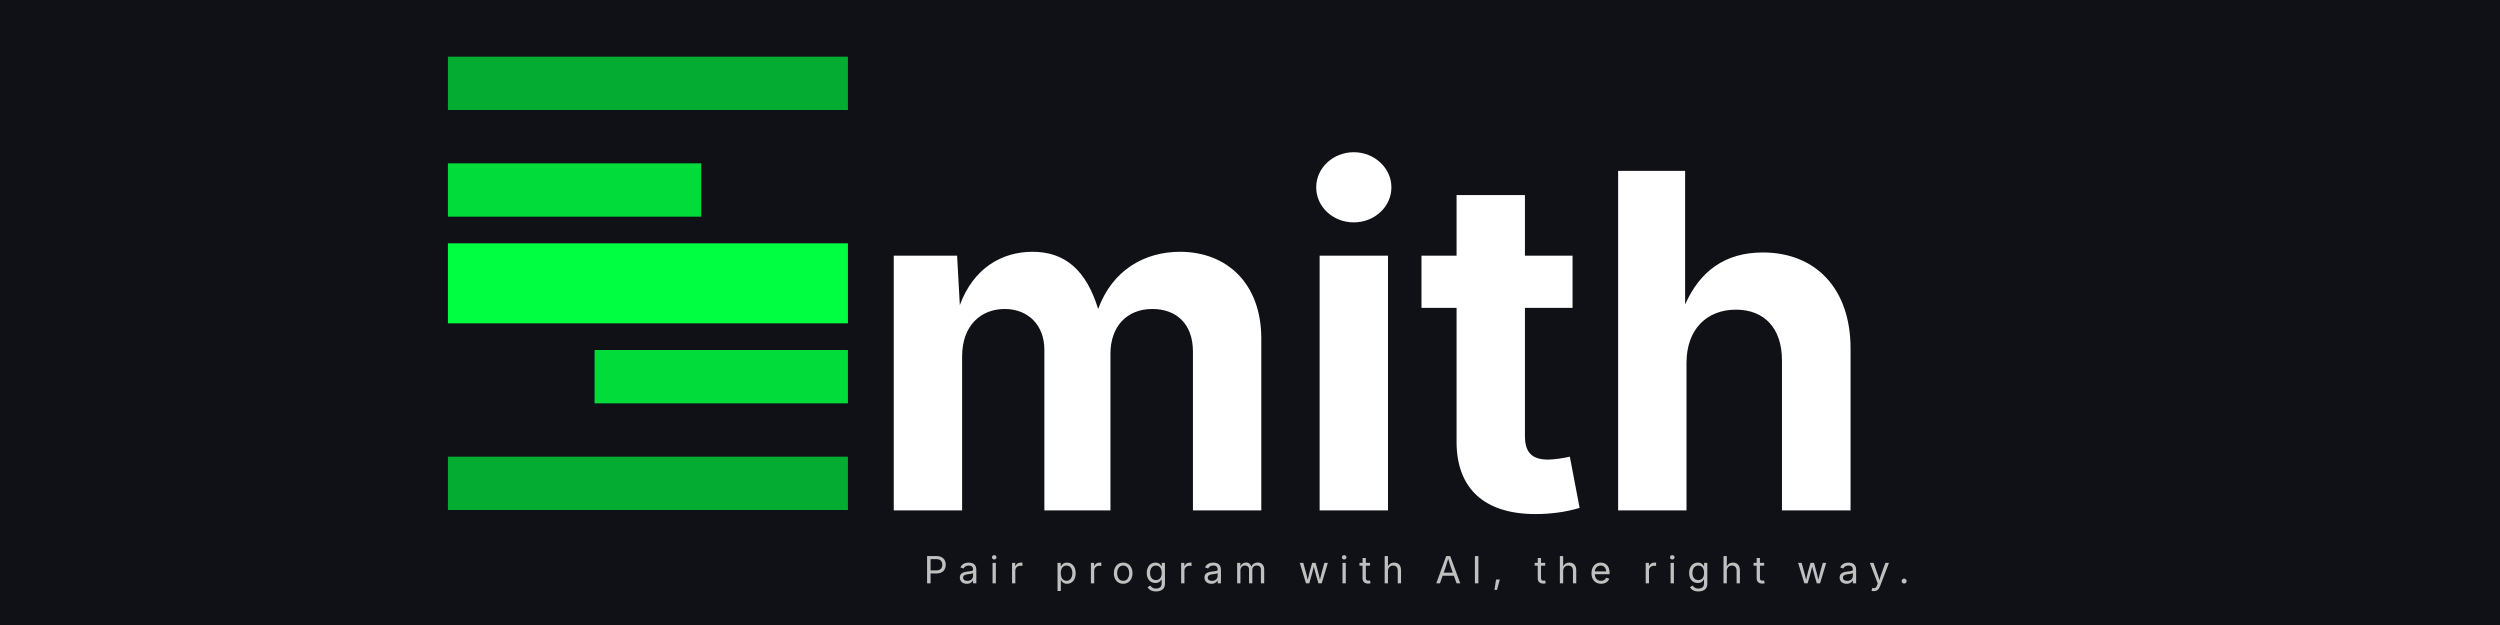
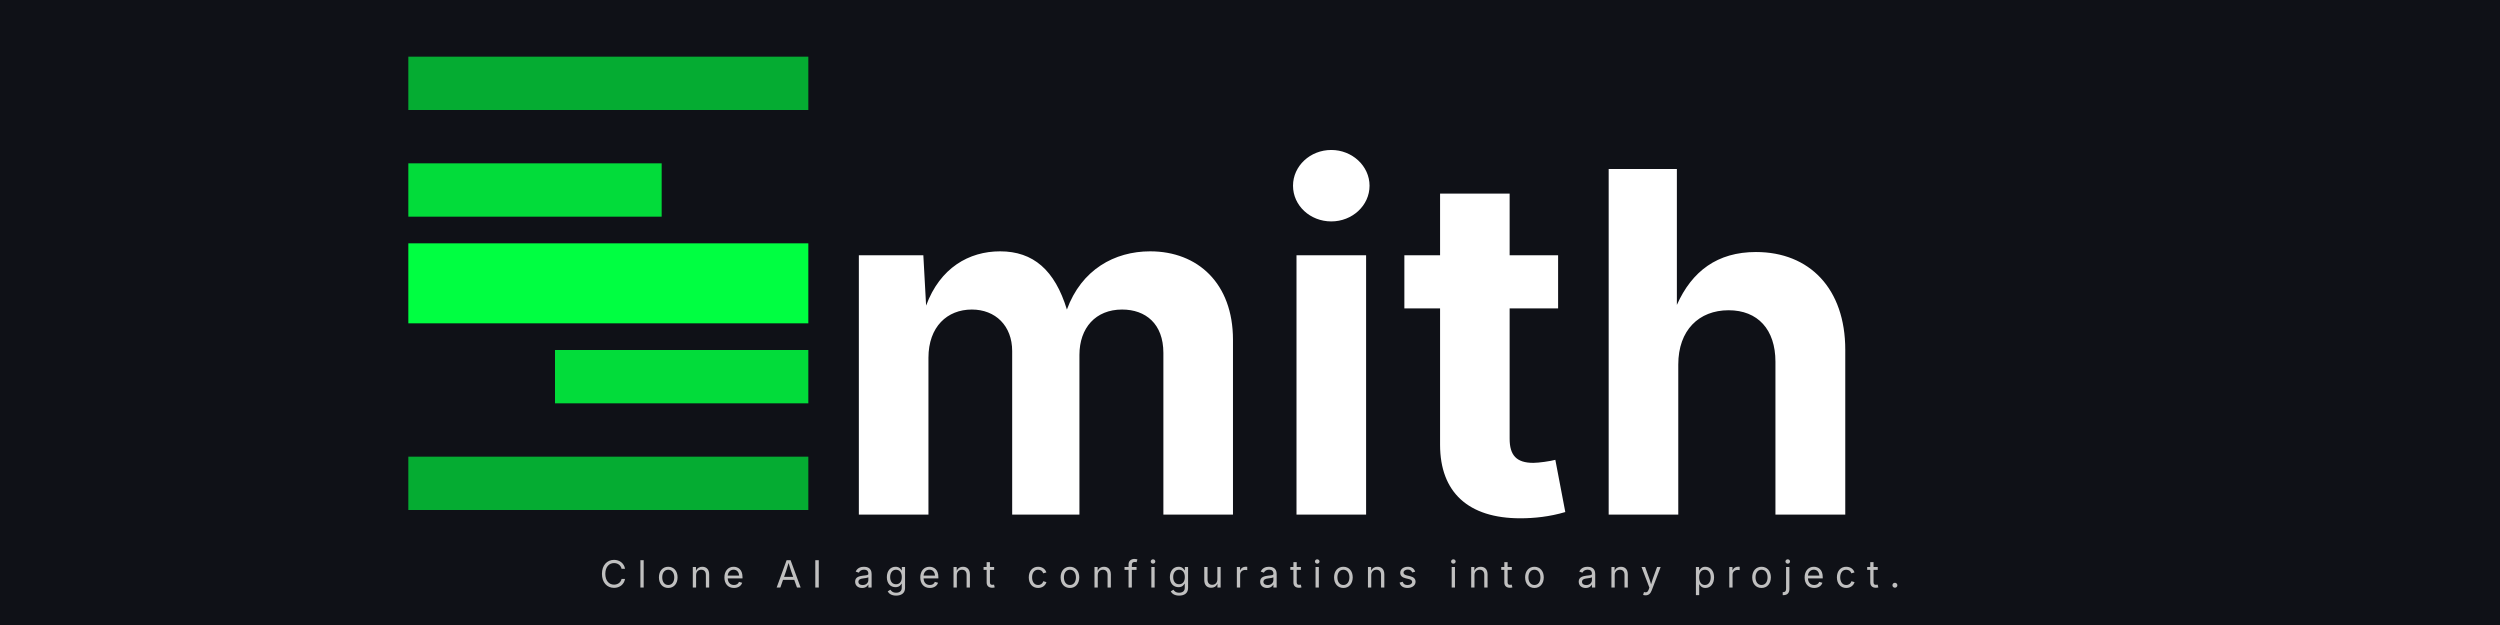
<svg xmlns="http://www.w3.org/2000/svg" viewBox="0 0 1200 300" role="img" aria-label="smith banner">
  <rect width="1200" height="300" fill="#0F1117" />
-   <g transform="translate(151,-24) scale(3.2)">
+   <g transform="translate(132,-24) scale(3.2)">
    <rect x="20" y="16" width="60" height="8" fill="#00FF41" opacity="0.65" />
    <rect x="20" y="32" width="38" height="8" fill="#00FF41" opacity="0.85" />
    <rect x="20" y="44" width="60" height="12" fill="#00FF41" />
    <rect x="42" y="60" width="38" height="8" fill="#00FF41" opacity="0.85" />
    <rect x="20" y="76" width="60" height="8" fill="#00FF41" opacity="0.65" />
  </g>
-   <text x="415" y="245" font-family="system-ui, -apple-system, sans-serif" font-size="224" font-weight="700" fill="#FFFFFF" textLength="491" lengthAdjust="spacing" text-anchor="start">mith</text>
-   <text x="680" y="280" font-family="system-ui, -apple-system, sans-serif" font-size="18" font-weight="400" fill="#C0C0C0" letter-spacing="5" text-anchor="middle">Pair program with AI, the right way.</text>
+   <text x="398" y="247" font-family="system-ui, -apple-system, sans-serif" font-size="228" font-weight="700" fill="#FFFFFF" letter-spacing="2" text-anchor="start">mith</text>
+   <text x="600" y="282" font-family="system-ui, -apple-system, sans-serif" font-size="18" font-weight="400" fill="#C0C0C0" letter-spacing="5" text-anchor="middle">Clone AI agent configurations into any project.</text>
</svg>
